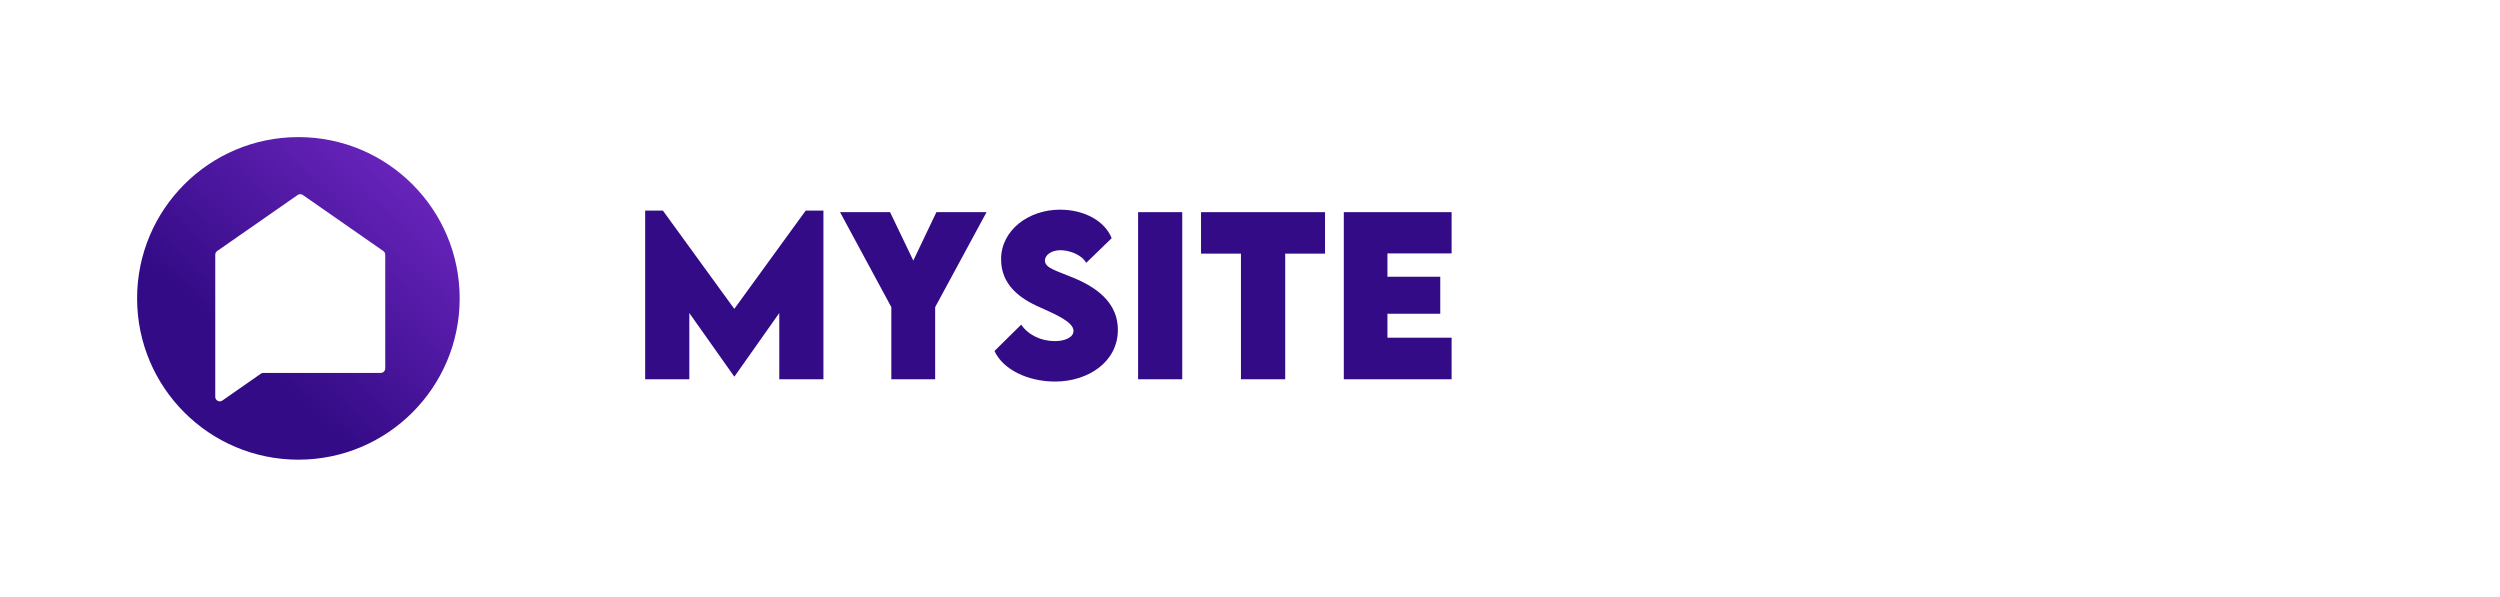
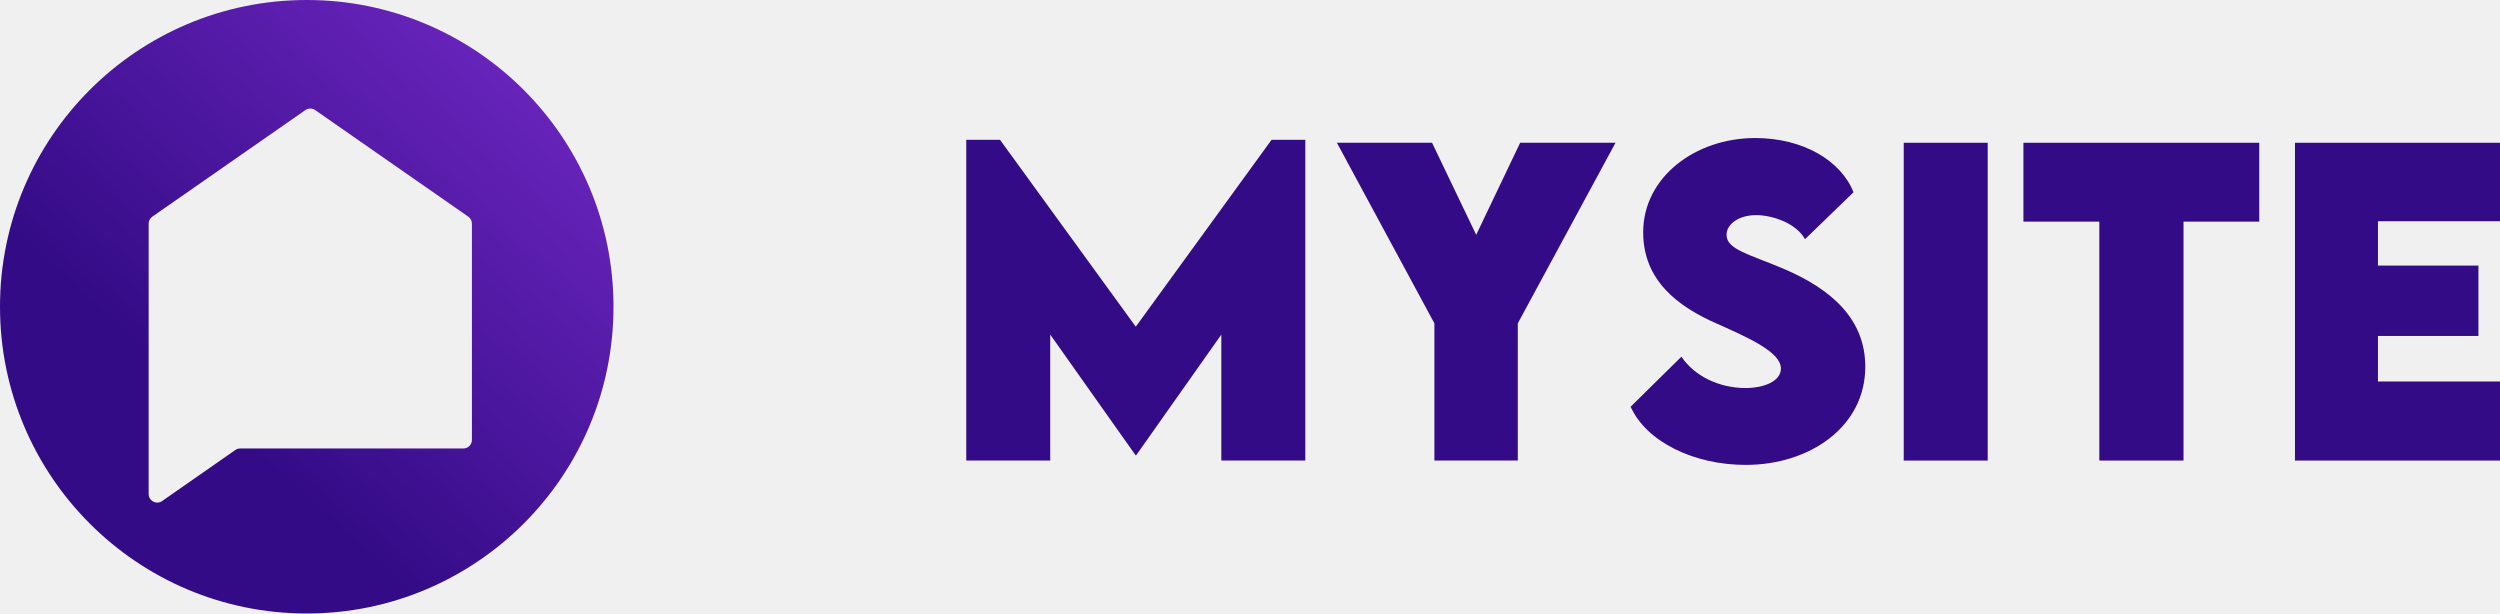
- <svg xmlns="http://www.w3.org/2000/svg" width="310" height="74" viewBox="0 0 310 74" fill="none">
-   <rect width="310" height="74" fill="white" />
-   <path fill-rule="evenodd" clip-rule="evenodd" d="M37 57C48.046 57 57 48.046 57 37C57 25.954 48.046 17 37 17C25.954 17 17 25.954 17 37C17 48.046 25.954 57 37 57ZM26.692 49.211V31.582C26.692 31.4 26.782 31.229 26.931 31.125L36.911 24.177C37.103 24.044 37.358 24.044 37.55 24.177L47.53 31.125C47.68 31.229 47.769 31.4 47.769 31.582V45.684C47.769 45.991 47.519 46.241 47.211 46.241H32.661C32.546 46.241 32.435 46.276 32.341 46.341L27.57 49.668C27.2 49.926 26.692 49.662 26.692 49.211Z" fill="url(#paint0_linear)" />
-   <path d="M99.905 26.116L91.053 38.301L82.2 26.116H80V47.029H85.475V38.815L91.04 46.682H91.078L96.63 38.815V47.029H102.106V26.116H99.905Z" fill="#330B86" />
-   <path d="M110.523 47.029H115.96V38.083L122.331 26.308H116.114L113.248 32.311L110.37 26.308H104.165L110.523 38.083V47.029Z" fill="#330B86" />
-   <path d="M130.825 47.312C134.957 47.312 138.616 44.856 138.616 40.91C138.616 37.851 136.479 35.872 133.256 34.509C131.03 33.571 129.571 33.262 129.571 32.311C129.571 31.604 130.377 31.026 131.503 31.026C132.488 31.026 134.074 31.501 134.688 32.594L137.848 29.535C137.042 27.491 134.586 26 131.439 26C127.525 26 124.135 28.558 124.135 32.144C124.135 35.267 126.373 36.99 128.983 38.121C131.004 39.021 133.115 39.959 133.115 41.026C133.115 41.874 131.976 42.298 130.812 42.298C129.085 42.298 127.486 41.527 126.629 40.255L123.316 43.52C124.352 45.808 127.435 47.312 130.825 47.312Z" fill="#330B86" />
-   <path d="M141.123 47.029H146.598V26.308H141.123V47.029Z" fill="#330B86" />
-   <path d="M164.303 26.308H148.927V31.45H153.877V47.029H159.365V31.45H164.303V26.308Z" fill="#330B86" />
-   <path d="M180 31.424V26.308H166.632V47.029H180V41.874H172.043V38.905H178.593V34.316H172.043V31.424H180Z" fill="#330B86" />
+ <svg xmlns="http://www.w3.org/2000/svg" width="163" height="40" viewBox="0 0 163 40" fill="none">
+   <path fill-rule="evenodd" clip-rule="evenodd" d="M20 40C31.046 40 40 31.046 40 20C40 8.954 31.046 0 20 0C8.954 0 0 8.954 0 20C0 31.046 8.954 40 20 40ZM9.692 32.211V14.582C9.692 14.4 9.781 14.229 9.931 14.125L19.911 7.177C20.103 7.044 20.358 7.044 20.55 7.177L30.53 14.125C30.68 14.229 30.769 14.4 30.769 14.582V28.684C30.769 28.991 30.519 29.241 30.211 29.241H15.661C15.546 29.241 15.435 29.276 15.341 29.341L10.57 32.668C10.2 32.926 9.692 32.662 9.692 32.211Z" fill="url(#paint0_linear)" />
+   <path d="M82.905 9.116L74.053 21.301L65.2 9.116H63V30.029H68.475V21.815L74.04 29.682H74.078L79.63 21.815V30.029H85.106V9.116H82.905Z" fill="#330B86" />
+   <path d="M93.523 30.029H98.96V21.082L105.331 9.308H99.114L96.248 15.311L93.37 9.308H87.165L93.523 21.082V30.029Z" fill="#330B86" />
+   <path d="M113.825 30.311C117.957 30.311 121.616 27.856 121.616 23.91C121.616 20.851 119.479 18.872 116.256 17.509C114.03 16.571 112.571 16.262 112.571 15.311C112.571 14.604 113.377 14.026 114.503 14.026C115.488 14.026 117.074 14.501 117.688 15.594L120.848 12.535C120.042 10.491 117.586 9 114.439 9C110.525 9 107.135 11.558 107.135 15.144C107.135 18.267 109.373 19.99 111.983 21.121C114.004 22.021 116.115 22.959 116.115 24.026C116.115 24.874 114.976 25.299 113.812 25.299C112.085 25.299 110.486 24.527 109.629 23.255L106.316 26.52C107.352 28.808 110.435 30.311 113.825 30.311Z" fill="#330B86" />
+   <path d="M124.123 30.029H129.598V9.308H124.123V30.029Z" fill="#330B86" />
+   <path d="M147.303 9.308H131.927V14.45H136.877V30.029H142.365V14.45H147.303V9.308Z" fill="#330B86" />
+   <path d="M163 14.424V9.308H149.632V30.029H163V24.874H155.043V21.905H161.593V17.316H155.043V14.424H163Z" fill="#330B86" />
  <defs>
-     <linearGradient id="paint0_linear" x1="19.906" y1="53.268" x2="53.719" y2="16.076" gradientUnits="userSpaceOnUse">
+     <linearGradient id="paint0_linear" x1="2.906" y1="36.268" x2="36.719" y2="-0.923" gradientUnits="userSpaceOnUse">
      <stop offset="0.276" stop-color="#330B86" />
      <stop offset="1" stop-color="#7329C6" />
    </linearGradient>
  </defs>
</svg>
